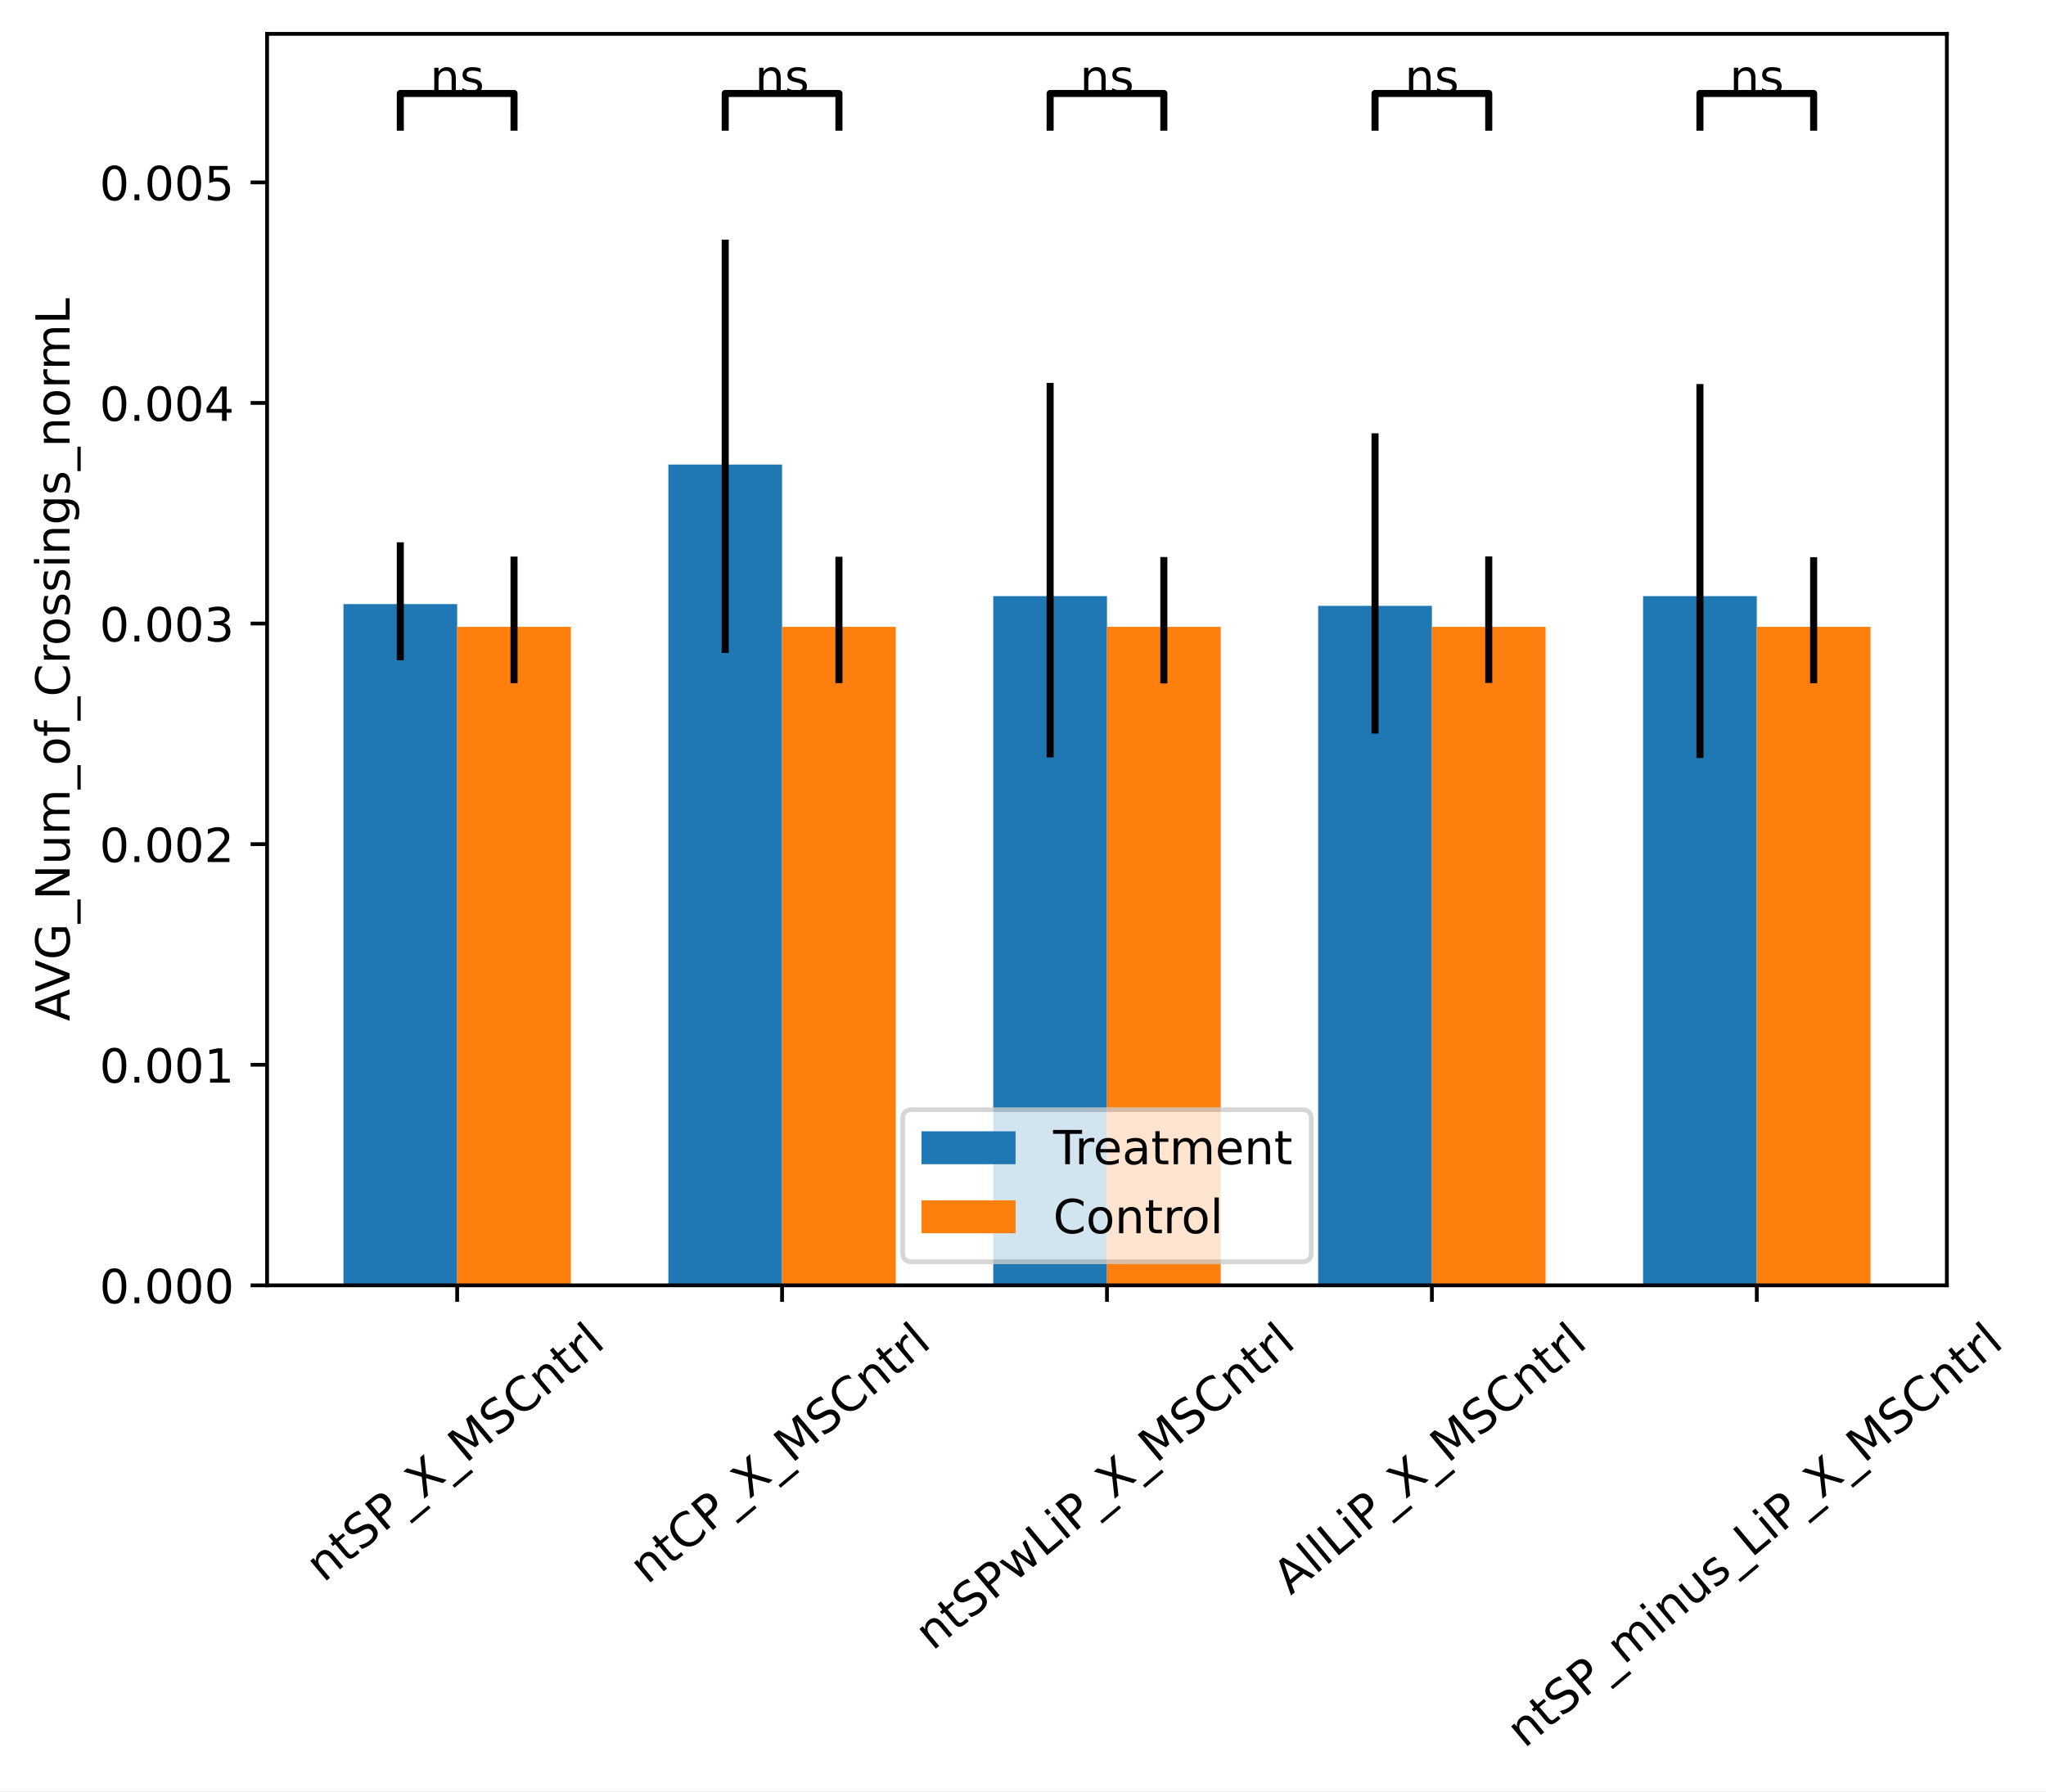
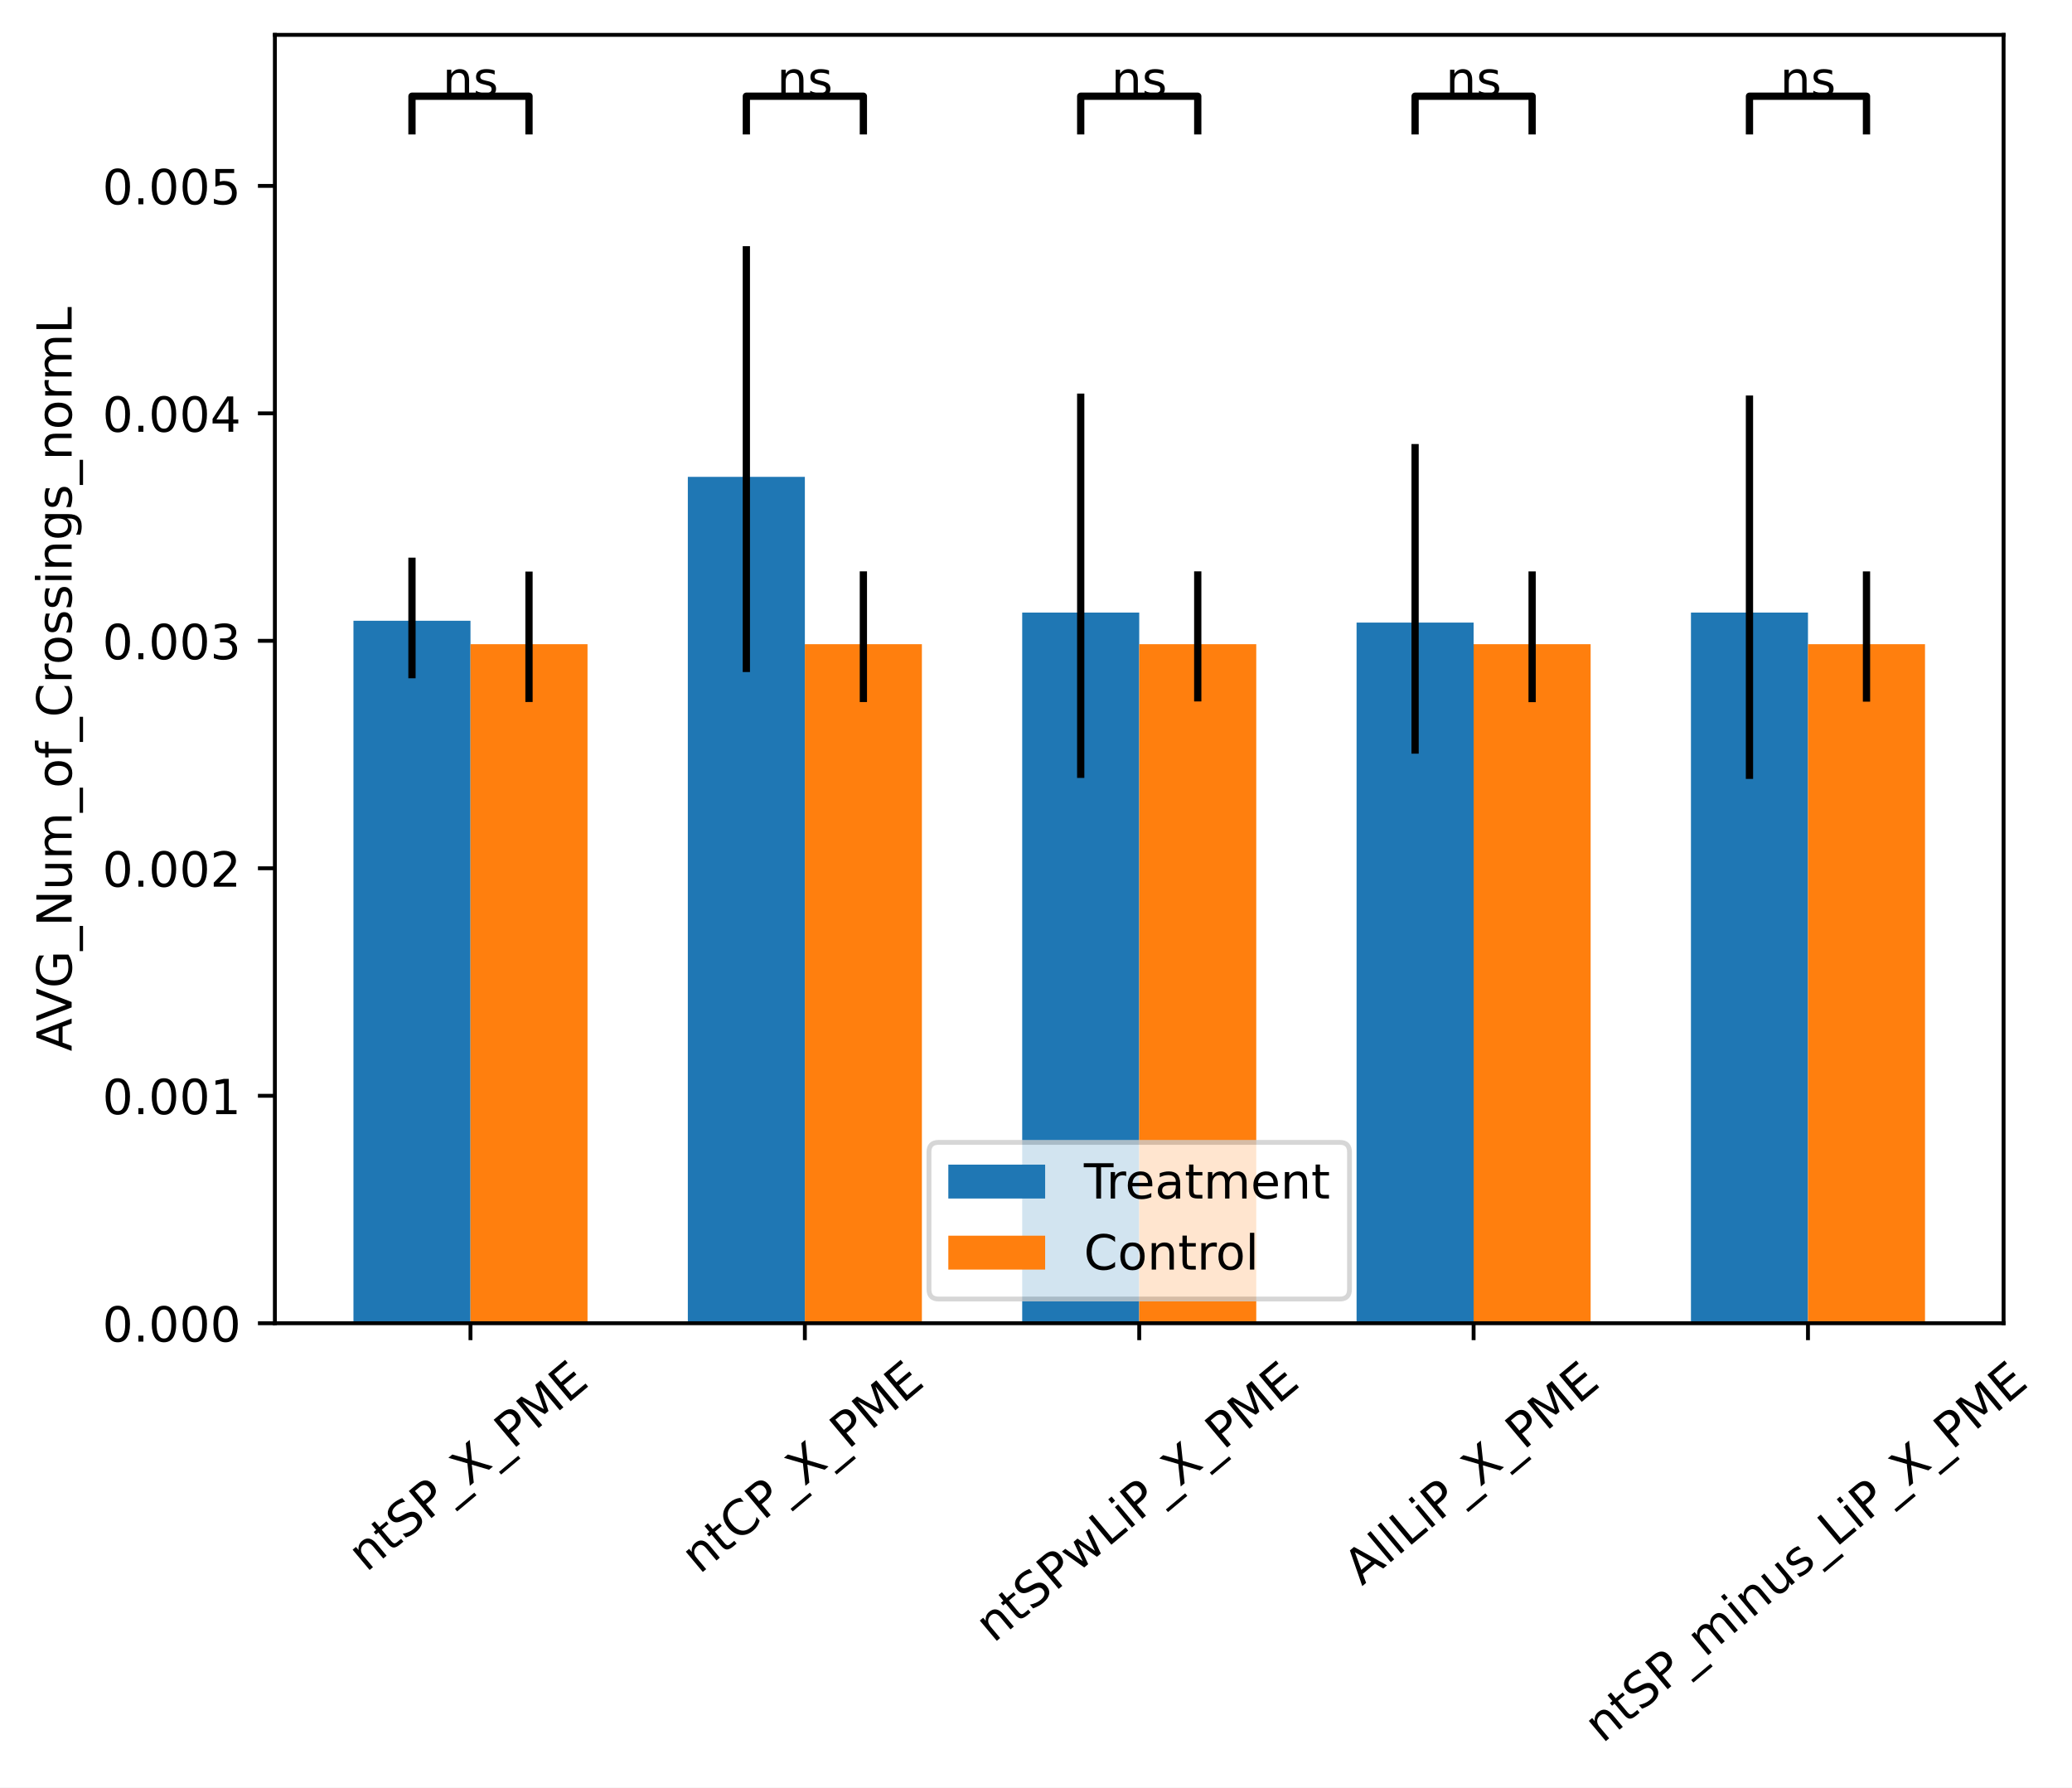
- <svg xmlns="http://www.w3.org/2000/svg" xmlns:xlink="http://www.w3.org/1999/xlink" width="434.981pt" height="380.871pt" viewBox="0 0 434.981 380.871" version="1.1">
+ <svg xmlns="http://www.w3.org/2000/svg" xmlns:xlink="http://www.w3.org/1999/xlink" width="428.037pt" height="369.217pt" viewBox="0 0 428.037 369.217" version="1.1">
  <defs>
    <style type="text/css">*{stroke-linejoin: round; stroke-linecap: butt}</style>
  </defs>
  <g id="figure_1">
    <g id="patch_1">
-       <path d="M 0 380.871  L 434.981 380.871  L 434.981 -0  L 0 -0  z " style="fill: #ffffff" />
+       <path d="M 0 369.217  L 428.037 369.217  L 428.037 -0  L 0 -0  z " style="fill: #ffffff" />
    </g>
    <g id="axes_1">
      <g id="patch_2">
        <path d="M 56.784 273.312  L 413.904 273.312  L 413.904 7.2  L 56.784 7.2  z " style="fill: #ffffff" />
      </g>
      <g id="patch_3">
-         <path d="M 73.017 273.312  L 97.194 273.312  L 97.194 128.456  L 73.017 128.456  z " clip-path="url(#p3081dea4ce)" style="fill: #1f77b4" />
+         <path d="M 73.017 273.312  L 97.194 273.312  L 97.194 128.222  L 73.017 128.222  z " clip-path="url(#pd75bb0da44)" style="fill: #1f77b4" />
      </g>
      <g id="patch_4">
-         <path d="M 142.093 273.312  L 166.269 273.312  L 166.269 98.781  L 142.093 98.781  z " clip-path="url(#p3081dea4ce)" style="fill: #1f77b4" />
+         <path d="M 142.093 273.312  L 166.269 273.312  L 166.269 98.499  L 142.093 98.499  z " clip-path="url(#pd75bb0da44)" style="fill: #1f77b4" />
      </g>
      <g id="patch_5">
-         <path d="M 211.168 273.312  L 235.344 273.312  L 235.344 126.762  L 211.168 126.762  z " clip-path="url(#p3081dea4ce)" style="fill: #1f77b4" />
+         <path d="M 211.168 273.312  L 235.344 273.312  L 235.344 126.525  L 211.168 126.525  z " clip-path="url(#pd75bb0da44)" style="fill: #1f77b4" />
      </g>
      <g id="patch_6">
-         <path d="M 280.243 273.312  L 304.42 273.312  L 304.42 128.822  L 280.243 128.822  z " clip-path="url(#p3081dea4ce)" style="fill: #1f77b4" />
+         <path d="M 280.243 273.312  L 304.42 273.312  L 304.42 128.589  L 280.243 128.589  z " clip-path="url(#pd75bb0da44)" style="fill: #1f77b4" />
      </g>
      <g id="patch_7">
-         <path d="M 349.319 273.312  L 373.495 273.312  L 373.495 126.762  L 349.319 126.762  z " clip-path="url(#p3081dea4ce)" style="fill: #1f77b4" />
+         <path d="M 349.319 273.312  L 373.495 273.312  L 373.495 126.525  L 349.319 126.525  z " clip-path="url(#pd75bb0da44)" style="fill: #1f77b4" />
      </g>
      <g id="patch_8">
-         <path d="M 97.194 273.312  L 121.37 273.312  L 121.37 133.286  L 97.194 133.286  z " clip-path="url(#p3081dea4ce)" style="fill: #ff7f0e" />
+         <path d="M 97.194 273.312  L 121.37 273.312  L 121.37 133.06  L 97.194 133.06  z " clip-path="url(#pd75bb0da44)" style="fill: #ff7f0e" />
      </g>
      <g id="patch_9">
-         <path d="M 166.269 273.312  L 190.445 273.312  L 190.445 133.286  L 166.269 133.286  z " clip-path="url(#p3081dea4ce)" style="fill: #ff7f0e" />
+         <path d="M 166.269 273.312  L 190.445 273.312  L 190.445 133.06  L 166.269 133.06  z " clip-path="url(#pd75bb0da44)" style="fill: #ff7f0e" />
      </g>
      <g id="patch_10">
-         <path d="M 235.344 273.312  L 259.521 273.312  L 259.521 133.286  L 235.344 133.286  z " clip-path="url(#p3081dea4ce)" style="fill: #ff7f0e" />
+         <path d="M 235.344 273.312  L 259.521 273.312  L 259.521 133.06  L 235.344 133.06  z " clip-path="url(#pd75bb0da44)" style="fill: #ff7f0e" />
      </g>
      <g id="patch_11">
-         <path d="M 304.42 273.312  L 328.596 273.312  L 328.596 133.286  L 304.42 133.286  z " clip-path="url(#p3081dea4ce)" style="fill: #ff7f0e" />
+         <path d="M 304.42 273.312  L 328.596 273.312  L 328.596 133.06  L 304.42 133.06  z " clip-path="url(#pd75bb0da44)" style="fill: #ff7f0e" />
      </g>
      <g id="patch_12">
-         <path d="M 373.495 273.312  L 397.672 273.312  L 397.672 133.286  L 373.495 133.286  z " clip-path="url(#p3081dea4ce)" style="fill: #ff7f0e" />
+         <path d="M 373.495 273.312  L 397.672 273.312  L 397.672 133.06  L 373.495 133.06  z " clip-path="url(#pd75bb0da44)" style="fill: #ff7f0e" />
      </g>
      <g id="matplotlib.axis_1">
        <g id="xtick_1">
          <g id="line2d_1">
            <defs>
-               <path id="mb004f26b34" d="M 0 0  L 0 3.5  " style="stroke: #000000; stroke-width: 0.8" />
+               <path id="m3207b57357" d="M 0 0  L 0 3.5  " style="stroke: #000000; stroke-width: 0.8" />
            </defs>
            <g>
-               <use xlink:href="#mb004f26b34" x="97.194" y="273.312" style="stroke: #000000; stroke-width: 0.8" />
+               <use xlink:href="#m3207b57357" x="97.194" y="273.312" style="stroke: #000000; stroke-width: 0.8" />
            </g>
          </g>
          <g id="text_1">
-             <g transform="translate(68.77526 336.6508)rotate(-40)scale(0.1 -0.1)">
+             <g transform="translate(75.66258 324.862)rotate(-40)scale(0.1 -0.1)">
              <defs>
                <path id="DejaVuSans-6e" d="M 3513 2113  L 3513 0  L 2938 0  L 2938 2094  Q 2938 2591 2744 2837  Q 2550 3084 2163 3084  Q 1697 3084 1428 2787  Q 1159 2491 1159 1978  L 1159 0  L 581 0  L 581 3500  L 1159 3500  L 1159 2956  Q 1366 3272 1645 3428  Q 1925 3584 2291 3584  Q 2894 3584 3203 3211  Q 3513 2838 3513 2113  z " transform="scale(0.015625)" />
                <path id="DejaVuSans-74" d="M 1172 4494  L 1172 3500  L 2356 3500  L 2356 3053  L 1172 3053  L 1172 1153  Q 1172 725 1289 603  Q 1406 481 1766 481  L 2356 481  L 2356 0  L 1766 0  Q 1100 0 847 248  Q 594 497 594 1153  L 594 3053  L 172 3053  L 172 3500  L 594 3500  L 594 4494  L 1172 4494  z " transform="scale(0.015625)" />
                <path id="DejaVuSans-53" d="M 3425 4513  L 3425 3897  Q 3066 4069 2747 4153  Q 2428 4238 2131 4238  Q 1616 4238 1336 4038  Q 1056 3838 1056 3469  Q 1056 3159 1242 3001  Q 1428 2844 1947 2747  L 2328 2669  Q 3034 2534 3370 2195  Q 3706 1856 3706 1288  Q 3706 609 3251 259  Q 2797 -91 1919 -91  Q 1588 -91 1214 -16  Q 841 59 441 206  L 441 856  Q 825 641 1194 531  Q 1563 422 1919 422  Q 2459 422 2753 634  Q 3047 847 3047 1241  Q 3047 1584 2836 1778  Q 2625 1972 2144 2069  L 1759 2144  Q 1053 2284 737 2584  Q 422 2884 422 3419  Q 422 4038 858 4394  Q 1294 4750 2059 4750  Q 2388 4750 2728 4690  Q 3069 4631 3425 4513  z " transform="scale(0.015625)" />
                <path id="DejaVuSans-50" d="M 1259 4147  L 1259 2394  L 2053 2394  Q 2494 2394 2734 2622  Q 2975 2850 2975 3272  Q 2975 3691 2734 3919  Q 2494 4147 2053 4147  L 1259 4147  z M 628 4666  L 2053 4666  Q 2838 4666 3239 4311  Q 3641 3956 3641 3272  Q 3641 2581 3239 2228  Q 2838 1875 2053 1875  L 1259 1875  L 1259 0  L 628 0  L 628 4666  z " transform="scale(0.015625)" />
                <path id="DejaVuSans-5f" d="M 3263 -1063  L 3263 -1509  L -63 -1509  L -63 -1063  L 3263 -1063  z " transform="scale(0.015625)" />
                <path id="DejaVuSans-58" d="M 403 4666  L 1081 4666  L 2241 2931  L 3406 4666  L 4084 4666  L 2584 2425  L 4184 0  L 3506 0  L 2194 1984  L 872 0  L 191 0  L 1856 2491  L 403 4666  z " transform="scale(0.015625)" />
                <path id="DejaVuSans-4d" d="M 628 4666  L 1569 4666  L 2759 1491  L 3956 4666  L 4897 4666  L 4897 0  L 4281 0  L 4281 4097  L 3078 897  L 2444 897  L 1241 4097  L 1241 0  L 628 0  L 628 4666  z " transform="scale(0.015625)" />
-                 <path id="DejaVuSans-43" d="M 4122 4306  L 4122 3641  Q 3803 3938 3442 4084  Q 3081 4231 2675 4231  Q 1875 4231 1450 3742  Q 1025 3253 1025 2328  Q 1025 1406 1450 917  Q 1875 428 2675 428  Q 3081 428 3442 575  Q 3803 722 4122 1019  L 4122 359  Q 3791 134 3420 21  Q 3050 -91 2638 -91  Q 1578 -91 968 557  Q 359 1206 359 2328  Q 359 3453 968 4101  Q 1578 4750 2638 4750  Q 3056 4750 3426 4639  Q 3797 4528 4122 4306  z " transform="scale(0.015625)" />
-                 <path id="DejaVuSans-72" d="M 2631 2963  Q 2534 3019 2420 3045  Q 2306 3072 2169 3072  Q 1681 3072 1420 2755  Q 1159 2438 1159 1844  L 1159 0  L 581 0  L 581 3500  L 1159 3500  L 1159 2956  Q 1341 3275 1631 3429  Q 1922 3584 2338 3584  Q 2397 3584 2469 3576  Q 2541 3569 2628 3553  L 2631 2963  z " transform="scale(0.015625)" />
-                 <path id="DejaVuSans-6c" d="M 603 4863  L 1178 4863  L 1178 0  L 603 0  L 603 4863  z " transform="scale(0.015625)" />
+                 <path id="DejaVuSans-45" d="M 628 4666  L 3578 4666  L 3578 4134  L 1259 4134  L 1259 2753  L 3481 2753  L 3481 2222  L 1259 2222  L 1259 531  L 3634 531  L 3634 0  L 628 0  L 628 4666  z " transform="scale(0.015625)" />
              </defs>
              <use xlink:href="#DejaVuSans-6e" />
              <use xlink:href="#DejaVuSans-74" x="63.379" />
              <use xlink:href="#DejaVuSans-53" x="102.588" />
              <use xlink:href="#DejaVuSans-50" x="166.064" />
              <use xlink:href="#DejaVuSans-5f" x="226.367" />
              <use xlink:href="#DejaVuSans-58" x="276.367" />
              <use xlink:href="#DejaVuSans-5f" x="344.873" />
-               <use xlink:href="#DejaVuSans-4d" x="394.873" />
-               <use xlink:href="#DejaVuSans-53" x="481.152" />
-               <use xlink:href="#DejaVuSans-43" x="544.629" />
-               <use xlink:href="#DejaVuSans-6e" x="614.453" />
-               <use xlink:href="#DejaVuSans-74" x="677.832" />
-               <use xlink:href="#DejaVuSans-72" x="717.041" />
-               <use xlink:href="#DejaVuSans-6c" x="758.154" />
+               <use xlink:href="#DejaVuSans-50" x="394.873" />
+               <use xlink:href="#DejaVuSans-4d" x="455.176" />
+               <use xlink:href="#DejaVuSans-45" x="541.455" />
            </g>
          </g>
        </g>
        <g id="xtick_2">
          <g id="line2d_2">
            <g>
-               <use xlink:href="#mb004f26b34" x="166.269" y="273.312" style="stroke: #000000; stroke-width: 0.8" />
+               <use xlink:href="#m3207b57357" x="166.269" y="273.312" style="stroke: #000000; stroke-width: 0.8" />
            </g>
          </g>
          <g id="text_2">
-             <g transform="translate(137.6077 337.0586)rotate(-40)scale(0.1 -0.1)">
+             <g transform="translate(144.495 325.2698)rotate(-40)scale(0.1 -0.1)">
+               <defs>
+                 <path id="DejaVuSans-43" d="M 4122 4306  L 4122 3641  Q 3803 3938 3442 4084  Q 3081 4231 2675 4231  Q 1875 4231 1450 3742  Q 1025 3253 1025 2328  Q 1025 1406 1450 917  Q 1875 428 2675 428  Q 3081 428 3442 575  Q 3803 722 4122 1019  L 4122 359  Q 3791 134 3420 21  Q 3050 -91 2638 -91  Q 1578 -91 968 557  Q 359 1206 359 2328  Q 359 3453 968 4101  Q 1578 4750 2638 4750  Q 3056 4750 3426 4639  Q 3797 4528 4122 4306  z " transform="scale(0.015625)" />
+               </defs>
              <use xlink:href="#DejaVuSans-6e" />
              <use xlink:href="#DejaVuSans-74" x="63.379" />
              <use xlink:href="#DejaVuSans-43" x="102.588" />
              <use xlink:href="#DejaVuSans-50" x="172.412" />
              <use xlink:href="#DejaVuSans-5f" x="232.715" />
              <use xlink:href="#DejaVuSans-58" x="282.715" />
              <use xlink:href="#DejaVuSans-5f" x="351.221" />
-               <use xlink:href="#DejaVuSans-4d" x="401.221" />
-               <use xlink:href="#DejaVuSans-53" x="487.5" />
-               <use xlink:href="#DejaVuSans-43" x="550.977" />
-               <use xlink:href="#DejaVuSans-6e" x="620.801" />
-               <use xlink:href="#DejaVuSans-74" x="684.18" />
-               <use xlink:href="#DejaVuSans-72" x="723.389" />
-               <use xlink:href="#DejaVuSans-6c" x="764.502" />
+               <use xlink:href="#DejaVuSans-50" x="401.221" />
+               <use xlink:href="#DejaVuSans-4d" x="461.523" />
+               <use xlink:href="#DejaVuSans-45" x="547.803" />
            </g>
          </g>
        </g>
        <g id="xtick_3">
          <g id="line2d_3">
            <g>
-               <use xlink:href="#mb004f26b34" x="235.344" y="273.312" style="stroke: #000000; stroke-width: 0.8" />
+               <use xlink:href="#m3207b57357" x="235.344" y="273.312" style="stroke: #000000; stroke-width: 0.8" />
            </g>
          </g>
          <g id="text_3">
-             <g transform="translate(198.286 351.1507)rotate(-40)scale(0.1 -0.1)">
+             <g transform="translate(205.2301 339.4972)rotate(-40)scale(0.1 -0.1)">
              <defs>
                <path id="DejaVuSans-77" d="M 269 3500  L 844 3500  L 1563 769  L 2278 3500  L 2956 3500  L 3675 769  L 4391 3500  L 4966 3500  L 4050 0  L 3372 0  L 2619 2869  L 1863 0  L 1184 0  L 269 3500  z " transform="scale(0.015625)" />
                <path id="DejaVuSans-4c" d="M 628 4666  L 1259 4666  L 1259 531  L 3531 531  L 3531 0  L 628 0  L 628 4666  z " transform="scale(0.015625)" />
                <path id="DejaVuSans-69" d="M 603 3500  L 1178 3500  L 1178 0  L 603 0  L 603 3500  z M 603 4863  L 1178 4863  L 1178 4134  L 603 4134  L 603 4863  z " transform="scale(0.015625)" />
              </defs>
              <use xlink:href="#DejaVuSans-6e" />
              <use xlink:href="#DejaVuSans-74" x="63.379" />
              <use xlink:href="#DejaVuSans-53" x="102.588" />
              <use xlink:href="#DejaVuSans-50" x="166.064" />
              <use xlink:href="#DejaVuSans-77" x="226.367" />
              <use xlink:href="#DejaVuSans-4c" x="308.154" />
              <use xlink:href="#DejaVuSans-69" x="363.867" />
              <use xlink:href="#DejaVuSans-50" x="391.65" />
              <use xlink:href="#DejaVuSans-5f" x="451.953" />
              <use xlink:href="#DejaVuSans-58" x="501.953" />
              <use xlink:href="#DejaVuSans-5f" x="570.459" />
-               <use xlink:href="#DejaVuSans-4d" x="620.459" />
-               <use xlink:href="#DejaVuSans-53" x="706.738" />
-               <use xlink:href="#DejaVuSans-43" x="770.215" />
-               <use xlink:href="#DejaVuSans-6e" x="840.039" />
-               <use xlink:href="#DejaVuSans-74" x="903.418" />
-               <use xlink:href="#DejaVuSans-72" x="942.627" />
-               <use xlink:href="#DejaVuSans-6c" x="983.74" />
+               <use xlink:href="#DejaVuSans-50" x="620.459" />
+               <use xlink:href="#DejaVuSans-4d" x="680.762" />
+               <use xlink:href="#DejaVuSans-45" x="767.041" />
            </g>
          </g>
        </g>
        <g id="xtick_4">
          <g id="line2d_4">
            <g>
-               <use xlink:href="#mb004f26b34" x="304.42" y="273.312" style="stroke: #000000; stroke-width: 0.8" />
+               <use xlink:href="#m3207b57357" x="304.42" y="273.312" style="stroke: #000000; stroke-width: 0.8" />
            </g>
          </g>
          <g id="text_4">
-             <g transform="translate(274.4156 339.3124)rotate(-40)scale(0.1 -0.1)">
+             <g transform="translate(281.3597 327.6588)rotate(-40)scale(0.1 -0.1)">
              <defs>
                <path id="DejaVuSans-41" d="M 2188 4044  L 1331 1722  L 3047 1722  L 2188 4044  z M 1831 4666  L 2547 4666  L 4325 0  L 3669 0  L 3244 1197  L 1141 1197  L 716 0  L 50 0  L 1831 4666  z " transform="scale(0.015625)" />
+                 <path id="DejaVuSans-6c" d="M 603 4863  L 1178 4863  L 1178 0  L 603 0  L 603 4863  z " transform="scale(0.015625)" />
              </defs>
              <use xlink:href="#DejaVuSans-41" />
              <use xlink:href="#DejaVuSans-6c" x="68.408" />
              <use xlink:href="#DejaVuSans-6c" x="96.191" />
              <use xlink:href="#DejaVuSans-4c" x="123.975" />
              <use xlink:href="#DejaVuSans-69" x="179.688" />
              <use xlink:href="#DejaVuSans-50" x="207.471" />
              <use xlink:href="#DejaVuSans-5f" x="267.773" />
              <use xlink:href="#DejaVuSans-58" x="317.773" />
              <use xlink:href="#DejaVuSans-5f" x="386.279" />
-               <use xlink:href="#DejaVuSans-4d" x="436.279" />
-               <use xlink:href="#DejaVuSans-53" x="522.559" />
-               <use xlink:href="#DejaVuSans-43" x="586.035" />
-               <use xlink:href="#DejaVuSans-6e" x="655.859" />
-               <use xlink:href="#DejaVuSans-74" x="719.238" />
-               <use xlink:href="#DejaVuSans-72" x="758.447" />
-               <use xlink:href="#DejaVuSans-6c" x="799.561" />
+               <use xlink:href="#DejaVuSans-50" x="436.279" />
+               <use xlink:href="#DejaVuSans-4d" x="496.582" />
+               <use xlink:href="#DejaVuSans-45" x="582.861" />
            </g>
          </g>
        </g>
        <g id="xtick_5">
          <g id="line2d_5">
            <g>
-               <use xlink:href="#mb004f26b34" x="373.495" y="273.312" style="stroke: #000000; stroke-width: 0.8" />
+               <use xlink:href="#m3207b57357" x="373.495" y="273.312" style="stroke: #000000; stroke-width: 0.8" />
            </g>
          </g>
          <g id="text_5">
-             <g transform="translate(324.094 371.8645)rotate(-40)scale(0.1 -0.1)">
+             <g transform="translate(331.038 360.211)rotate(-40)scale(0.1 -0.1)">
              <defs>
                <path id="DejaVuSans-6d" d="M 3328 2828  Q 3544 3216 3844 3400  Q 4144 3584 4550 3584  Q 5097 3584 5394 3201  Q 5691 2819 5691 2113  L 5691 0  L 5113 0  L 5113 2094  Q 5113 2597 4934 2840  Q 4756 3084 4391 3084  Q 3944 3084 3684 2787  Q 3425 2491 3425 1978  L 3425 0  L 2847 0  L 2847 2094  Q 2847 2600 2669 2842  Q 2491 3084 2119 3084  Q 1678 3084 1418 2786  Q 1159 2488 1159 1978  L 1159 0  L 581 0  L 581 3500  L 1159 3500  L 1159 2956  Q 1356 3278 1631 3431  Q 1906 3584 2284 3584  Q 2666 3584 2933 3390  Q 3200 3197 3328 2828  z " transform="scale(0.015625)" />
                <path id="DejaVuSans-75" d="M 544 1381  L 544 3500  L 1119 3500  L 1119 1403  Q 1119 906 1312 657  Q 1506 409 1894 409  Q 2359 409 2629 706  Q 2900 1003 2900 1516  L 2900 3500  L 3475 3500  L 3475 0  L 2900 0  L 2900 538  Q 2691 219 2414 64  Q 2138 -91 1772 -91  Q 1169 -91 856 284  Q 544 659 544 1381  z M 1991 3584  L 1991 3584  z " transform="scale(0.015625)" />
                <path id="DejaVuSans-73" d="M 2834 3397  L 2834 2853  Q 2591 2978 2328 3040  Q 2066 3103 1784 3103  Q 1356 3103 1142 2972  Q 928 2841 928 2578  Q 928 2378 1081 2264  Q 1234 2150 1697 2047  L 1894 2003  Q 2506 1872 2764 1633  Q 3022 1394 3022 966  Q 3022 478 2636 193  Q 2250 -91 1575 -91  Q 1294 -91 989 -36  Q 684 19 347 128  L 347 722  Q 666 556 975 473  Q 1284 391 1588 391  Q 1994 391 2212 530  Q 2431 669 2431 922  Q 2431 1156 2273 1281  Q 2116 1406 1581 1522  L 1381 1569  Q 847 1681 609 1914  Q 372 2147 372 2553  Q 372 3047 722 3315  Q 1072 3584 1716 3584  Q 2034 3584 2315 3537  Q 2597 3491 2834 3397  z " transform="scale(0.015625)" />
              </defs>
              <use xlink:href="#DejaVuSans-6e" />
              <use xlink:href="#DejaVuSans-74" x="63.379" />
              <use xlink:href="#DejaVuSans-53" x="102.588" />
              <use xlink:href="#DejaVuSans-50" x="166.064" />
              <use xlink:href="#DejaVuSans-5f" x="226.367" />
              <use xlink:href="#DejaVuSans-6d" x="276.367" />
              <use xlink:href="#DejaVuSans-69" x="373.779" />
              <use xlink:href="#DejaVuSans-6e" x="401.562" />
              <use xlink:href="#DejaVuSans-75" x="464.941" />
              <use xlink:href="#DejaVuSans-73" x="528.32" />
              <use xlink:href="#DejaVuSans-5f" x="580.42" />
              <use xlink:href="#DejaVuSans-4c" x="630.42" />
              <use xlink:href="#DejaVuSans-69" x="686.133" />
              <use xlink:href="#DejaVuSans-50" x="713.916" />
              <use xlink:href="#DejaVuSans-5f" x="774.219" />
              <use xlink:href="#DejaVuSans-58" x="824.219" />
              <use xlink:href="#DejaVuSans-5f" x="892.725" />
-               <use xlink:href="#DejaVuSans-4d" x="942.725" />
-               <use xlink:href="#DejaVuSans-53" x="1029.004" />
-               <use xlink:href="#DejaVuSans-43" x="1092.48" />
-               <use xlink:href="#DejaVuSans-6e" x="1162.305" />
-               <use xlink:href="#DejaVuSans-74" x="1225.684" />
-               <use xlink:href="#DejaVuSans-72" x="1264.893" />
-               <use xlink:href="#DejaVuSans-6c" x="1306.006" />
+               <use xlink:href="#DejaVuSans-50" x="942.725" />
+               <use xlink:href="#DejaVuSans-4d" x="1003.027" />
+               <use xlink:href="#DejaVuSans-45" x="1089.307" />
            </g>
          </g>
        </g>
      </g>
      <g id="matplotlib.axis_2">
        <g id="ytick_1">
          <g id="line2d_6">
            <defs>
-               <path id="m8a6e1c4667" d="M 0 0  L -3.5 0  " style="stroke: #000000; stroke-width: 0.8" />
+               <path id="mfc1bb788de" d="M 0 0  L -3.5 0  " style="stroke: #000000; stroke-width: 0.8" />
            </defs>
            <g>
-               <use xlink:href="#m8a6e1c4667" x="56.784" y="273.312" style="stroke: #000000; stroke-width: 0.8" />
+               <use xlink:href="#mfc1bb788de" x="56.784" y="273.312" style="stroke: #000000; stroke-width: 0.8" />
            </g>
          </g>
          <g id="text_6">
            <g transform="translate(21.15625 277.1112)scale(0.1 -0.1)">
              <defs>
                <path id="DejaVuSans-30" d="M 2034 4250  Q 1547 4250 1301 3770  Q 1056 3291 1056 2328  Q 1056 1369 1301 889  Q 1547 409 2034 409  Q 2525 409 2770 889  Q 3016 1369 3016 2328  Q 3016 3291 2770 3770  Q 2525 4250 2034 4250  z M 2034 4750  Q 2819 4750 3233 4129  Q 3647 3509 3647 2328  Q 3647 1150 3233 529  Q 2819 -91 2034 -91  Q 1250 -91 836 529  Q 422 1150 422 2328  Q 422 3509 836 4129  Q 1250 4750 2034 4750  z " transform="scale(0.015625)" />
                <path id="DejaVuSans-2e" d="M 684 794  L 1344 794  L 1344 0  L 684 0  L 684 794  z " transform="scale(0.015625)" />
              </defs>
              <use xlink:href="#DejaVuSans-30" />
              <use xlink:href="#DejaVuSans-2e" x="63.623" />
              <use xlink:href="#DejaVuSans-30" x="95.41" />
              <use xlink:href="#DejaVuSans-30" x="159.033" />
              <use xlink:href="#DejaVuSans-30" x="222.656" />
            </g>
          </g>
        </g>
        <g id="ytick_2">
          <g id="line2d_7">
            <g>
-               <use xlink:href="#m8a6e1c4667" x="56.784" y="226.405" style="stroke: #000000; stroke-width: 0.8" />
+               <use xlink:href="#mfc1bb788de" x="56.784" y="226.33" style="stroke: #000000; stroke-width: 0.8" />
            </g>
          </g>
          <g id="text_7">
-             <g transform="translate(21.15625 230.2045)scale(0.1 -0.1)">
+             <g transform="translate(21.15625 230.1287)scale(0.1 -0.1)">
              <defs>
                <path id="DejaVuSans-31" d="M 794 531  L 1825 531  L 1825 4091  L 703 3866  L 703 4441  L 1819 4666  L 2450 4666  L 2450 531  L 3481 531  L 3481 0  L 794 0  L 794 531  z " transform="scale(0.015625)" />
              </defs>
              <use xlink:href="#DejaVuSans-30" />
              <use xlink:href="#DejaVuSans-2e" x="63.623" />
              <use xlink:href="#DejaVuSans-30" x="95.41" />
              <use xlink:href="#DejaVuSans-30" x="159.033" />
              <use xlink:href="#DejaVuSans-31" x="222.656" />
            </g>
          </g>
        </g>
        <g id="ytick_3">
          <g id="line2d_8">
            <g>
-               <use xlink:href="#m8a6e1c4667" x="56.784" y="179.498" style="stroke: #000000; stroke-width: 0.8" />
+               <use xlink:href="#mfc1bb788de" x="56.784" y="179.347" style="stroke: #000000; stroke-width: 0.8" />
            </g>
          </g>
          <g id="text_8">
-             <g transform="translate(21.15625 183.2977)scale(0.1 -0.1)">
+             <g transform="translate(21.15625 183.1463)scale(0.1 -0.1)">
              <defs>
                <path id="DejaVuSans-32" d="M 1228 531  L 3431 531  L 3431 0  L 469 0  L 469 531  Q 828 903 1448 1529  Q 2069 2156 2228 2338  Q 2531 2678 2651 2914  Q 2772 3150 2772 3378  Q 2772 3750 2511 3984  Q 2250 4219 1831 4219  Q 1534 4219 1204 4116  Q 875 4013 500 3803  L 500 4441  Q 881 4594 1212 4672  Q 1544 4750 1819 4750  Q 2544 4750 2975 4387  Q 3406 4025 3406 3419  Q 3406 3131 3298 2873  Q 3191 2616 2906 2266  Q 2828 2175 2409 1742  Q 1991 1309 1228 531  z " transform="scale(0.015625)" />
              </defs>
              <use xlink:href="#DejaVuSans-30" />
              <use xlink:href="#DejaVuSans-2e" x="63.623" />
              <use xlink:href="#DejaVuSans-30" x="95.41" />
              <use xlink:href="#DejaVuSans-30" x="159.033" />
              <use xlink:href="#DejaVuSans-32" x="222.656" />
            </g>
          </g>
        </g>
        <g id="ytick_4">
          <g id="line2d_9">
            <g>
-               <use xlink:href="#m8a6e1c4667" x="56.784" y="132.592" style="stroke: #000000; stroke-width: 0.8" />
+               <use xlink:href="#mfc1bb788de" x="56.784" y="132.365" style="stroke: #000000; stroke-width: 0.8" />
            </g>
          </g>
          <g id="text_9">
-             <g transform="translate(21.15625 136.3909)scale(0.1 -0.1)">
+             <g transform="translate(21.15625 136.1638)scale(0.1 -0.1)">
              <defs>
                <path id="DejaVuSans-33" d="M 2597 2516  Q 3050 2419 3304 2112  Q 3559 1806 3559 1356  Q 3559 666 3084 287  Q 2609 -91 1734 -91  Q 1441 -91 1130 -33  Q 819 25 488 141  L 488 750  Q 750 597 1062 519  Q 1375 441 1716 441  Q 2309 441 2620 675  Q 2931 909 2931 1356  Q 2931 1769 2642 2001  Q 2353 2234 1838 2234  L 1294 2234  L 1294 2753  L 1863 2753  Q 2328 2753 2575 2939  Q 2822 3125 2822 3475  Q 2822 3834 2567 4026  Q 2313 4219 1838 4219  Q 1578 4219 1281 4162  Q 984 4106 628 3988  L 628 4550  Q 988 4650 1302 4700  Q 1616 4750 1894 4750  Q 2613 4750 3031 4423  Q 3450 4097 3450 3541  Q 3450 3153 3228 2886  Q 3006 2619 2597 2516  z " transform="scale(0.015625)" />
              </defs>
              <use xlink:href="#DejaVuSans-30" />
              <use xlink:href="#DejaVuSans-2e" x="63.623" />
              <use xlink:href="#DejaVuSans-30" x="95.41" />
              <use xlink:href="#DejaVuSans-30" x="159.033" />
              <use xlink:href="#DejaVuSans-33" x="222.656" />
            </g>
          </g>
        </g>
        <g id="ytick_5">
          <g id="line2d_10">
            <g>
-               <use xlink:href="#m8a6e1c4667" x="56.784" y="85.685" style="stroke: #000000; stroke-width: 0.8" />
+               <use xlink:href="#mfc1bb788de" x="56.784" y="85.382" style="stroke: #000000; stroke-width: 0.8" />
            </g>
          </g>
          <g id="text_10">
-             <g transform="translate(21.15625 89.48416)scale(0.1 -0.1)">
+             <g transform="translate(21.15625 89.18134)scale(0.1 -0.1)">
              <defs>
                <path id="DejaVuSans-34" d="M 2419 4116  L 825 1625  L 2419 1625  L 2419 4116  z M 2253 4666  L 3047 4666  L 3047 1625  L 3713 1625  L 3713 1100  L 3047 1100  L 3047 0  L 2419 0  L 2419 1100  L 313 1100  L 313 1709  L 2253 4666  z " transform="scale(0.015625)" />
              </defs>
              <use xlink:href="#DejaVuSans-30" />
              <use xlink:href="#DejaVuSans-2e" x="63.623" />
              <use xlink:href="#DejaVuSans-30" x="95.41" />
              <use xlink:href="#DejaVuSans-30" x="159.033" />
              <use xlink:href="#DejaVuSans-34" x="222.656" />
            </g>
          </g>
        </g>
        <g id="ytick_6">
          <g id="line2d_11">
            <g>
-               <use xlink:href="#m8a6e1c4667" x="56.784" y="38.778" style="stroke: #000000; stroke-width: 0.8" />
+               <use xlink:href="#mfc1bb788de" x="56.784" y="38.4" style="stroke: #000000; stroke-width: 0.8" />
            </g>
          </g>
          <g id="text_11">
-             <g transform="translate(21.15625 42.57739)scale(0.1 -0.1)">
+             <g transform="translate(21.15625 42.19888)scale(0.1 -0.1)">
              <defs>
                <path id="DejaVuSans-35" d="M 691 4666  L 3169 4666  L 3169 4134  L 1269 4134  L 1269 2991  Q 1406 3038 1543 3061  Q 1681 3084 1819 3084  Q 2600 3084 3056 2656  Q 3513 2228 3513 1497  Q 3513 744 3044 326  Q 2575 -91 1722 -91  Q 1428 -91 1123 -41  Q 819 9 494 109  L 494 744  Q 775 591 1075 516  Q 1375 441 1709 441  Q 2250 441 2565 725  Q 2881 1009 2881 1497  Q 2881 1984 2565 2268  Q 2250 2553 1709 2553  Q 1456 2553 1204 2497  Q 953 2441 691 2322  L 691 4666  z " transform="scale(0.015625)" />
              </defs>
              <use xlink:href="#DejaVuSans-30" />
              <use xlink:href="#DejaVuSans-2e" x="63.623" />
              <use xlink:href="#DejaVuSans-30" x="95.41" />
              <use xlink:href="#DejaVuSans-30" x="159.033" />
              <use xlink:href="#DejaVuSans-35" x="222.656" />
            </g>
          </g>
        </g>
        <g id="text_12">
          <g transform="translate(14.79844 217.1435)rotate(-90)scale(0.1 -0.1)">
            <defs>
              <path id="DejaVuSans-56" d="M 1831 0  L 50 4666  L 709 4666  L 2188 738  L 3669 4666  L 4325 4666  L 2547 0  L 1831 0  z " transform="scale(0.015625)" />
              <path id="DejaVuSans-47" d="M 3809 666  L 3809 1919  L 2778 1919  L 2778 2438  L 4434 2438  L 4434 434  Q 4069 175 3628 42  Q 3188 -91 2688 -91  Q 1594 -91 976 548  Q 359 1188 359 2328  Q 359 3472 976 4111  Q 1594 4750 2688 4750  Q 3144 4750 3555 4637  Q 3966 4525 4313 4306  L 4313 3634  Q 3963 3931 3569 4081  Q 3175 4231 2741 4231  Q 1884 4231 1454 3753  Q 1025 3275 1025 2328  Q 1025 1384 1454 906  Q 1884 428 2741 428  Q 3075 428 3337 486  Q 3600 544 3809 666  z " transform="scale(0.015625)" />
              <path id="DejaVuSans-4e" d="M 628 4666  L 1478 4666  L 3547 763  L 3547 4666  L 4159 4666  L 4159 0  L 3309 0  L 1241 3903  L 1241 0  L 628 0  L 628 4666  z " transform="scale(0.015625)" />
              <path id="DejaVuSans-6f" d="M 1959 3097  Q 1497 3097 1228 2736  Q 959 2375 959 1747  Q 959 1119 1226 758  Q 1494 397 1959 397  Q 2419 397 2687 759  Q 2956 1122 2956 1747  Q 2956 2369 2687 2733  Q 2419 3097 1959 3097  z M 1959 3584  Q 2709 3584 3137 3096  Q 3566 2609 3566 1747  Q 3566 888 3137 398  Q 2709 -91 1959 -91  Q 1206 -91 779 398  Q 353 888 353 1747  Q 353 2609 779 3096  Q 1206 3584 1959 3584  z " transform="scale(0.015625)" />
              <path id="DejaVuSans-66" d="M 2375 4863  L 2375 4384  L 1825 4384  Q 1516 4384 1395 4259  Q 1275 4134 1275 3809  L 1275 3500  L 2222 3500  L 2222 3053  L 1275 3053  L 1275 0  L 697 0  L 697 3053  L 147 3053  L 147 3500  L 697 3500  L 697 3744  Q 697 4328 969 4595  Q 1241 4863 1831 4863  L 2375 4863  z " transform="scale(0.015625)" />
+               <path id="DejaVuSans-72" d="M 2631 2963  Q 2534 3019 2420 3045  Q 2306 3072 2169 3072  Q 1681 3072 1420 2755  Q 1159 2438 1159 1844  L 1159 0  L 581 0  L 581 3500  L 1159 3500  L 1159 2956  Q 1341 3275 1631 3429  Q 1922 3584 2338 3584  Q 2397 3584 2469 3576  Q 2541 3569 2628 3553  L 2631 2963  z " transform="scale(0.015625)" />
              <path id="DejaVuSans-67" d="M 2906 1791  Q 2906 2416 2648 2759  Q 2391 3103 1925 3103  Q 1463 3103 1205 2759  Q 947 2416 947 1791  Q 947 1169 1205 825  Q 1463 481 1925 481  Q 2391 481 2648 825  Q 2906 1169 2906 1791  z M 3481 434  Q 3481 -459 3084 -895  Q 2688 -1331 1869 -1331  Q 1566 -1331 1297 -1286  Q 1028 -1241 775 -1147  L 775 -588  Q 1028 -725 1275 -790  Q 1522 -856 1778 -856  Q 2344 -856 2625 -561  Q 2906 -266 2906 331  L 2906 616  Q 2728 306 2450 153  Q 2172 0 1784 0  Q 1141 0 747 490  Q 353 981 353 1791  Q 353 2603 747 3093  Q 1141 3584 1784 3584  Q 2172 3584 2450 3431  Q 2728 3278 2906 2969  L 2906 3500  L 3481 3500  L 3481 434  z " transform="scale(0.015625)" />
            </defs>
            <use xlink:href="#DejaVuSans-41" />
            <use xlink:href="#DejaVuSans-56" x="62.033" />
            <use xlink:href="#DejaVuSans-47" x="130.441" />
            <use xlink:href="#DejaVuSans-5f" x="207.932" />
            <use xlink:href="#DejaVuSans-4e" x="257.932" />
            <use xlink:href="#DejaVuSans-75" x="332.736" />
            <use xlink:href="#DejaVuSans-6d" x="396.115" />
            <use xlink:href="#DejaVuSans-5f" x="493.527" />
            <use xlink:href="#DejaVuSans-6f" x="543.527" />
            <use xlink:href="#DejaVuSans-66" x="604.709" />
            <use xlink:href="#DejaVuSans-5f" x="639.914" />
            <use xlink:href="#DejaVuSans-43" x="689.914" />
            <use xlink:href="#DejaVuSans-72" x="759.738" />
            <use xlink:href="#DejaVuSans-6f" x="798.602" />
            <use xlink:href="#DejaVuSans-73" x="859.783" />
            <use xlink:href="#DejaVuSans-73" x="911.883" />
            <use xlink:href="#DejaVuSans-69" x="963.982" />
            <use xlink:href="#DejaVuSans-6e" x="991.766" />
            <use xlink:href="#DejaVuSans-67" x="1055.145" />
            <use xlink:href="#DejaVuSans-73" x="1118.621" />
            <use xlink:href="#DejaVuSans-5f" x="1170.721" />
            <use xlink:href="#DejaVuSans-6e" x="1220.721" />
            <use xlink:href="#DejaVuSans-6f" x="1284.1" />
            <use xlink:href="#DejaVuSans-72" x="1345.281" />
            <use xlink:href="#DejaVuSans-6d" x="1384.645" />
            <use xlink:href="#DejaVuSans-4c" x="1482.057" />
          </g>
        </g>
      </g>
      <g id="LineCollection_1">
-         <path d="M 85.105 140.389  L 85.105 115.307  " clip-path="url(#p3081dea4ce)" style="fill: none; stroke: #000000; stroke-width: 1.5" />
-         <path d="M 154.181 138.846  L 154.181 50.957  " clip-path="url(#p3081dea4ce)" style="fill: none; stroke: #000000; stroke-width: 1.5" />
-         <path d="M 223.256 161.036  L 223.256 81.416  " clip-path="url(#p3081dea4ce)" style="fill: none; stroke: #000000; stroke-width: 1.5" />
-         <path d="M 292.332 155.983  L 292.332 92.129  " clip-path="url(#p3081dea4ce)" style="fill: none; stroke: #000000; stroke-width: 1.5" />
-         <path d="M 361.407 161.17  L 361.407 81.661  " clip-path="url(#p3081dea4ce)" style="fill: none; stroke: #000000; stroke-width: 1.5" />
+         <path d="M 85.105 140.095  L 85.105 115.185  " clip-path="url(#pd75bb0da44)" style="fill: none; stroke: #000000; stroke-width: 1.5" />
+         <path d="M 154.181 138.815  L 154.181 50.846  " clip-path="url(#pd75bb0da44)" style="fill: none; stroke: #000000; stroke-width: 1.5" />
+         <path d="M 223.256 160.681  L 223.256 81.296  " clip-path="url(#pd75bb0da44)" style="fill: none; stroke: #000000; stroke-width: 1.5" />
+         <path d="M 292.332 155.664  L 292.332 91.718  " clip-path="url(#pd75bb0da44)" style="fill: none; stroke: #000000; stroke-width: 1.5" />
+         <path d="M 361.407 160.888  L 361.407 81.696  " clip-path="url(#pd75bb0da44)" style="fill: none; stroke: #000000; stroke-width: 1.5" />
      </g>
      <g id="LineCollection_2">
-         <path d="M 109.282 145.266  L 109.282 118.349  " clip-path="url(#p3081dea4ce)" style="fill: none; stroke: #000000; stroke-width: 1.5" />
-         <path d="M 178.357 145.257  L 178.357 118.388  " clip-path="url(#p3081dea4ce)" style="fill: none; stroke: #000000; stroke-width: 1.5" />
-         <path d="M 247.433 145.314  L 247.433 118.448  " clip-path="url(#p3081dea4ce)" style="fill: none; stroke: #000000; stroke-width: 1.5" />
-         <path d="M 316.508 145.217  L 316.508 118.318  " clip-path="url(#p3081dea4ce)" style="fill: none; stroke: #000000; stroke-width: 1.5" />
-         <path d="M 385.583 145.279  L 385.583 118.48  " clip-path="url(#p3081dea4ce)" style="fill: none; stroke: #000000; stroke-width: 1.5" />
+         <path d="M 109.282 144.992  L 109.282 118.06  " clip-path="url(#pd75bb0da44)" style="fill: none; stroke: #000000; stroke-width: 1.5" />
+         <path d="M 178.357 145.003  L 178.357 118.01  " clip-path="url(#pd75bb0da44)" style="fill: none; stroke: #000000; stroke-width: 1.5" />
+         <path d="M 247.433 144.88  L 247.433 118.007  " clip-path="url(#pd75bb0da44)" style="fill: none; stroke: #000000; stroke-width: 1.5" />
+         <path d="M 316.508 145.029  L 316.508 118.025  " clip-path="url(#pd75bb0da44)" style="fill: none; stroke: #000000; stroke-width: 1.5" />
+         <path d="M 385.583 144.931  L 385.583 118.025  " clip-path="url(#pd75bb0da44)" style="fill: none; stroke: #000000; stroke-width: 1.5" />
      </g>
      <g id="line2d_12">
-         <path d="M 85.105 27.046  L 85.105 19.872  L 109.282 19.872  L 109.282 27.046  " clip-path="url(#p3081dea4ce)" style="fill: none; stroke: #000000; stroke-width: 1.5; stroke-linecap: square" />
+         <path d="M 85.105 27.02  L 85.105 19.872  L 109.282 19.872  L 109.282 27.02  " clip-path="url(#pd75bb0da44)" style="fill: none; stroke: #000000; stroke-width: 1.5; stroke-linecap: square" />
      </g>
      <g id="line2d_13">
-         <path d="M 154.181 27.046  L 154.181 19.872  L 178.357 19.872  L 178.357 27.046  " clip-path="url(#p3081dea4ce)" style="fill: none; stroke: #000000; stroke-width: 1.5; stroke-linecap: square" />
+         <path d="M 154.181 27.02  L 154.181 19.872  L 178.357 19.872  L 178.357 27.02  " clip-path="url(#pd75bb0da44)" style="fill: none; stroke: #000000; stroke-width: 1.5; stroke-linecap: square" />
      </g>
      <g id="line2d_14">
-         <path d="M 223.256 27.046  L 223.256 19.872  L 247.433 19.872  L 247.433 27.046  " clip-path="url(#p3081dea4ce)" style="fill: none; stroke: #000000; stroke-width: 1.5; stroke-linecap: square" />
+         <path d="M 223.256 27.02  L 223.256 19.872  L 247.433 19.872  L 247.433 27.02  " clip-path="url(#pd75bb0da44)" style="fill: none; stroke: #000000; stroke-width: 1.5; stroke-linecap: square" />
      </g>
      <g id="line2d_15">
-         <path d="M 292.332 27.046  L 292.332 19.872  L 316.508 19.872  L 316.508 27.046  " clip-path="url(#p3081dea4ce)" style="fill: none; stroke: #000000; stroke-width: 1.5; stroke-linecap: square" />
+         <path d="M 292.332 27.02  L 292.332 19.872  L 316.508 19.872  L 316.508 27.02  " clip-path="url(#pd75bb0da44)" style="fill: none; stroke: #000000; stroke-width: 1.5; stroke-linecap: square" />
      </g>
      <g id="line2d_16">
-         <path d="M 361.407 27.046  L 361.407 19.872  L 385.583 19.872  L 385.583 27.046  " clip-path="url(#p3081dea4ce)" style="fill: none; stroke: #000000; stroke-width: 1.5; stroke-linecap: square" />
+         <path d="M 361.407 27.02  L 361.407 19.872  L 385.583 19.872  L 385.583 27.02  " clip-path="url(#pd75bb0da44)" style="fill: none; stroke: #000000; stroke-width: 1.5; stroke-linecap: square" />
      </g>
      <g id="patch_13">
        <path d="M 56.784 273.312  L 56.784 7.2  " style="fill: none; stroke: #000000; stroke-width: 0.8; stroke-linejoin: miter; stroke-linecap: square" />
      </g>
      <g id="patch_14">
        <path d="M 413.904 273.312  L 413.904 7.2  " style="fill: none; stroke: #000000; stroke-width: 0.8; stroke-linejoin: miter; stroke-linecap: square" />
      </g>
      <g id="patch_15">
        <path d="M 56.784 273.312  L 413.904 273.312  " style="fill: none; stroke: #000000; stroke-width: 0.8; stroke-linejoin: miter; stroke-linecap: square" />
      </g>
      <g id="patch_16">
        <path d="M 56.784 7.2  L 413.904 7.2  " style="fill: none; stroke: #000000; stroke-width: 0.8; stroke-linejoin: miter; stroke-linecap: square" />
      </g>
      <g id="text_13">
        <g transform="translate(91.42007 19.872)scale(0.1 -0.1)">
          <use xlink:href="#DejaVuSans-6e" />
          <use xlink:href="#DejaVuSans-73" x="63.379" />
        </g>
      </g>
      <g id="text_14">
        <g transform="translate(160.4955 19.872)scale(0.1 -0.1)">
          <use xlink:href="#DejaVuSans-6e" />
          <use xlink:href="#DejaVuSans-73" x="63.379" />
        </g>
      </g>
      <g id="text_15">
        <g transform="translate(229.5709 19.872)scale(0.1 -0.1)">
          <use xlink:href="#DejaVuSans-6e" />
          <use xlink:href="#DejaVuSans-73" x="63.379" />
        </g>
      </g>
      <g id="text_16">
        <g transform="translate(298.6464 19.872)scale(0.1 -0.1)">
          <use xlink:href="#DejaVuSans-6e" />
          <use xlink:href="#DejaVuSans-73" x="63.379" />
        </g>
      </g>
      <g id="text_17">
        <g transform="translate(367.7218 19.872)scale(0.1 -0.1)">
          <use xlink:href="#DejaVuSans-6e" />
          <use xlink:href="#DejaVuSans-73" x="63.379" />
        </g>
      </g>
      <g id="legend_1">
        <g id="patch_17">
          <path d="M 193.908 268.312  L 276.78 268.312  Q 278.78 268.312 278.78 266.312  L 278.78 237.956  Q 278.78 235.956 276.78 235.956  L 193.908 235.956  Q 191.908 235.956 191.908 237.956  L 191.908 266.312  Q 191.908 268.312 193.908 268.312  z " style="fill: #ffffff; opacity: 0.8; stroke: #cccccc; stroke-linejoin: miter" />
        </g>
        <g id="patch_18">
          <path d="M 195.908 247.554  L 215.908 247.554  L 215.908 240.554  L 195.908 240.554  z " style="fill: #1f77b4" />
        </g>
        <g id="text_18">
          <g transform="translate(223.9084 247.5542)scale(0.1 -0.1)">
            <defs>
              <path id="DejaVuSans-54" d="M -19 4666  L 3928 4666  L 3928 4134  L 2272 4134  L 2272 0  L 1638 0  L 1638 4134  L -19 4134  L -19 4666  z " transform="scale(0.015625)" />
              <path id="DejaVuSans-65" d="M 3597 1894  L 3597 1613  L 953 1613  Q 991 1019 1311 708  Q 1631 397 2203 397  Q 2534 397 2845 478  Q 3156 559 3463 722  L 3463 178  Q 3153 47 2828 -22  Q 2503 -91 2169 -91  Q 1331 -91 842 396  Q 353 884 353 1716  Q 353 2575 817 3079  Q 1281 3584 2069 3584  Q 2775 3584 3186 3129  Q 3597 2675 3597 1894  z M 3022 2063  Q 3016 2534 2758 2815  Q 2500 3097 2075 3097  Q 1594 3097 1305 2825  Q 1016 2553 972 2059  L 3022 2063  z " transform="scale(0.015625)" />
              <path id="DejaVuSans-61" d="M 2194 1759  Q 1497 1759 1228 1600  Q 959 1441 959 1056  Q 959 750 1161 570  Q 1363 391 1709 391  Q 2188 391 2477 730  Q 2766 1069 2766 1631  L 2766 1759  L 2194 1759  z M 3341 1997  L 3341 0  L 2766 0  L 2766 531  Q 2569 213 2275 61  Q 1981 -91 1556 -91  Q 1019 -91 701 211  Q 384 513 384 1019  Q 384 1609 779 1909  Q 1175 2209 1959 2209  L 2766 2209  L 2766 2266  Q 2766 2663 2505 2880  Q 2244 3097 1772 3097  Q 1472 3097 1187 3025  Q 903 2953 641 2809  L 641 3341  Q 956 3463 1253 3523  Q 1550 3584 1831 3584  Q 2591 3584 2966 3190  Q 3341 2797 3341 1997  z " transform="scale(0.015625)" />
            </defs>
            <use xlink:href="#DejaVuSans-54" />
            <use xlink:href="#DejaVuSans-72" x="46.334" />
            <use xlink:href="#DejaVuSans-65" x="85.197" />
            <use xlink:href="#DejaVuSans-61" x="146.721" />
            <use xlink:href="#DejaVuSans-74" x="208" />
            <use xlink:href="#DejaVuSans-6d" x="247.209" />
            <use xlink:href="#DejaVuSans-65" x="344.621" />
            <use xlink:href="#DejaVuSans-6e" x="406.145" />
            <use xlink:href="#DejaVuSans-74" x="469.523" />
          </g>
        </g>
        <g id="patch_19">
          <path d="M 195.908 262.232  L 215.908 262.232  L 215.908 255.232  L 195.908 255.232  z " style="fill: #ff7f0e" />
        </g>
        <g id="text_19">
          <g transform="translate(223.9084 262.2323)scale(0.1 -0.1)">
            <use xlink:href="#DejaVuSans-43" />
            <use xlink:href="#DejaVuSans-6f" x="69.824" />
            <use xlink:href="#DejaVuSans-6e" x="131.006" />
            <use xlink:href="#DejaVuSans-74" x="194.385" />
            <use xlink:href="#DejaVuSans-72" x="233.594" />
            <use xlink:href="#DejaVuSans-6f" x="272.457" />
            <use xlink:href="#DejaVuSans-6c" x="333.639" />
          </g>
        </g>
      </g>
    </g>
  </g>
  <defs>
-     <clipPath id="p3081dea4ce">
+     <clipPath id="pd75bb0da44">
      <rect x="56.784" y="7.2" width="357.12" height="266.112" />
    </clipPath>
  </defs>
</svg>
